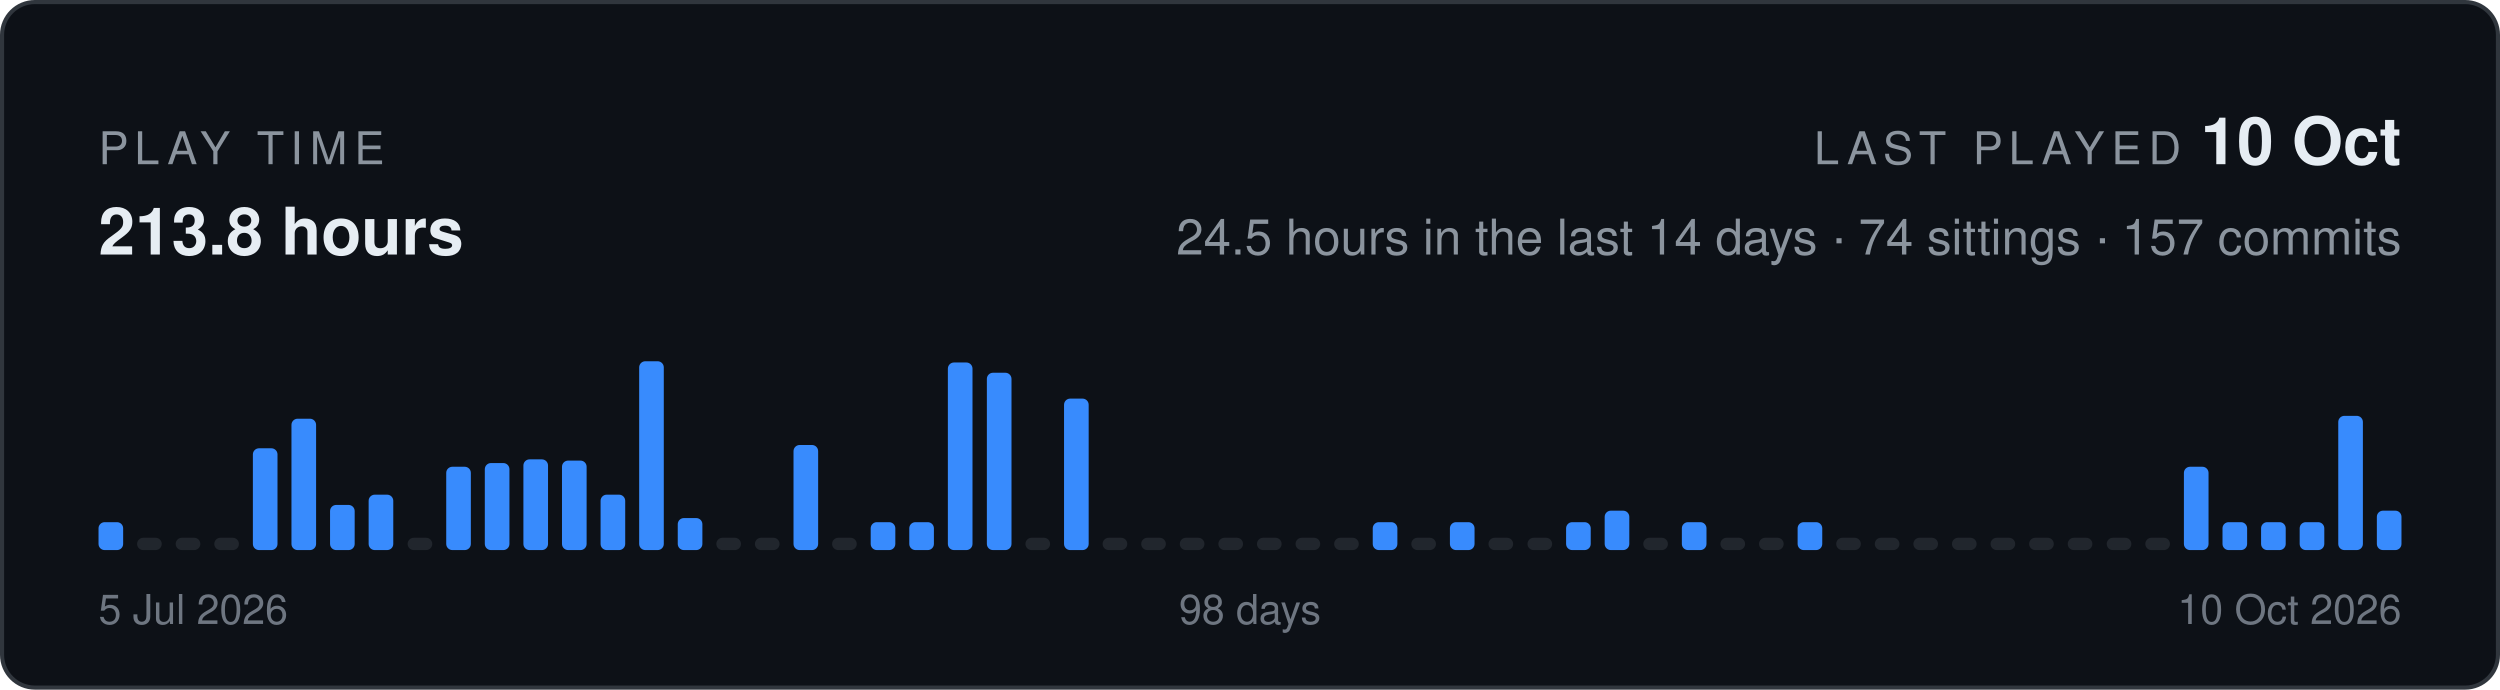
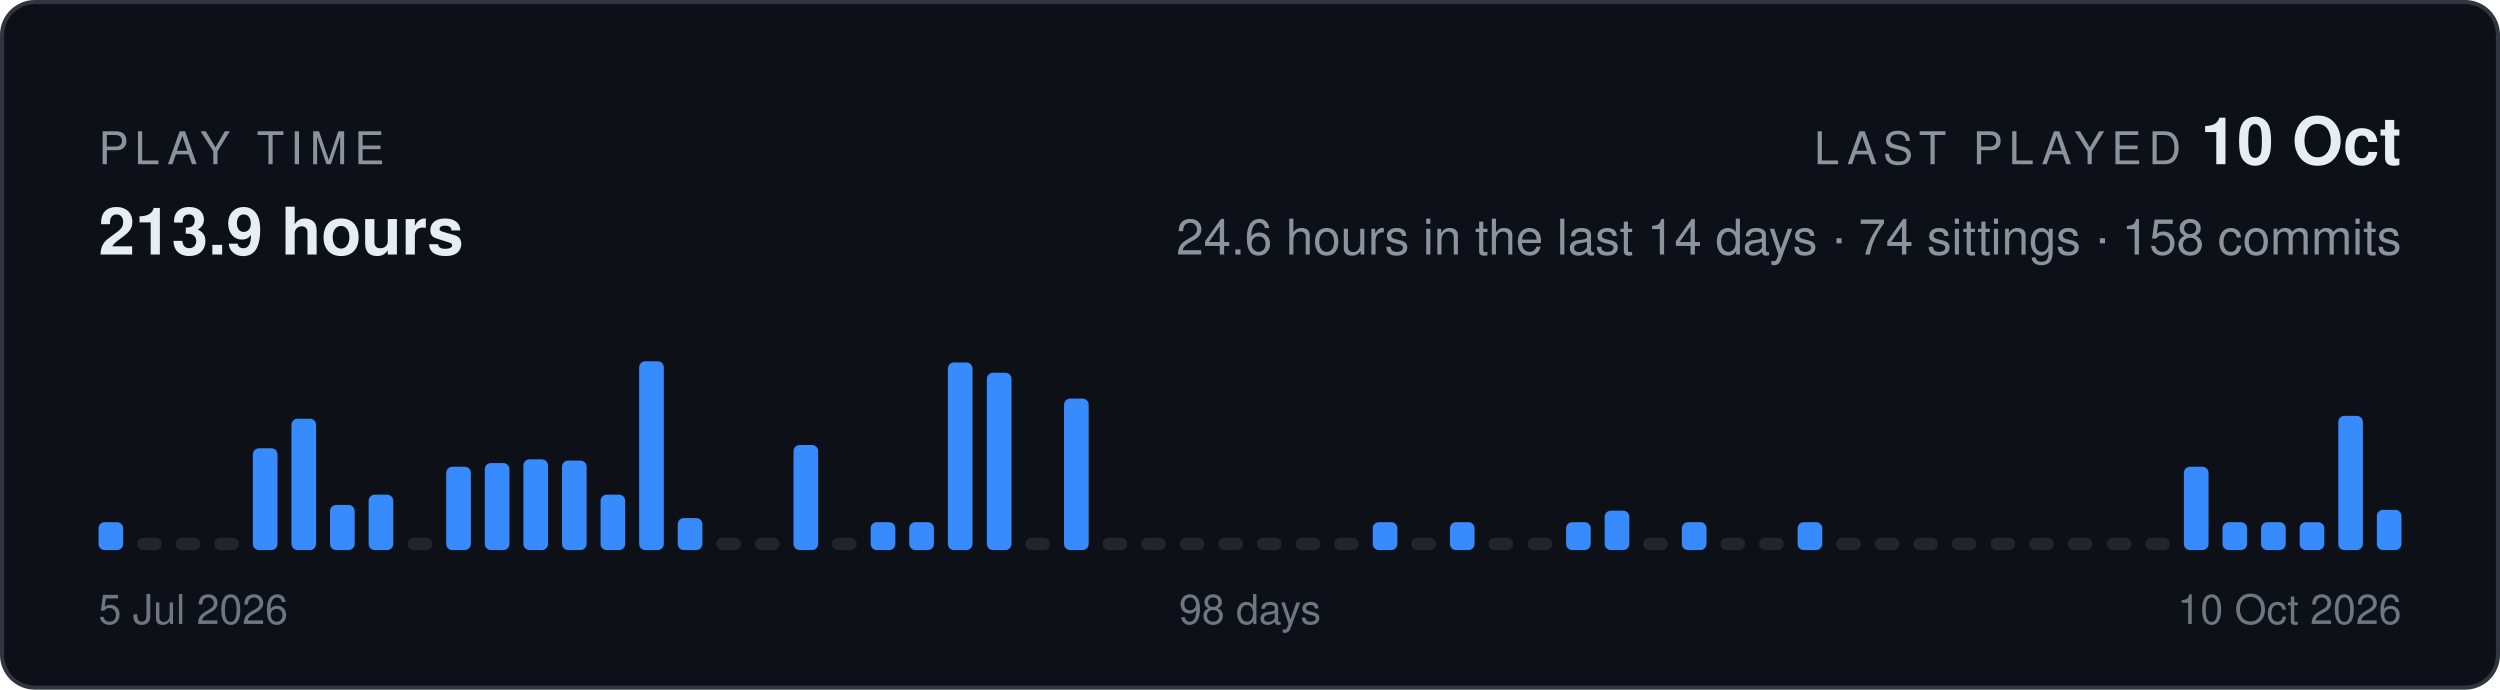
- <svg xmlns="http://www.w3.org/2000/svg" width="609" height="168" viewBox="0 0 609 168" role="img" aria-label="Play time: 213.8 hours over 157 commits, last played 10 Oct">
+ <svg xmlns="http://www.w3.org/2000/svg" width="609" height="168" viewBox="0 0 609 168" role="img" aria-label="Play time: 213.9 hours over 158 commits, last played 10 Oct">
  <style>
    .card { fill: #0d1117; stroke: #30363d }
    text { font-family: -apple-system, BlinkMacSystemFont, "Segoe UI", Helvetica, Arial, sans-serif }
    .label { font-size: 11px; letter-spacing: 1.7px; fill: #8b949e }
    .stat { font-size: 16px; font-weight: 600; letter-spacing: normal; fill: #e6edf3 }
    .note { font-size: 12px; fill: #8b949e }
    .axis { font-size: 10px; fill: #6e7681 }
    .bar { fill: #388bfd }
    .bar-quiet { fill: #21262d }
  </style>
  <rect class="card" x="0.5" y="0.5" width="608" height="167" rx="8" />
  <text class="label" x="24" y="40">PLAY TIME</text>
-   <text class="stat" x="24" y="62">213.8 hours</text>
+   <text class="stat" x="24" y="62">213.9 hours</text>
  <text class="label" x="585" y="40" text-anchor="end">LAST PLAYED <tspan class="stat">10 Oct</tspan>
  </text>
-   <text class="note" x="585" y="62" text-anchor="end">24.5 hours in the last 14 days   ·   74 sittings   ·   157 commits</text>
+   <text class="note" x="585" y="62" text-anchor="end">24.6 hours in the last 14 days   ·   74 sittings   ·   158 commits</text>
  <rect class="bar" x="24.0" y="127.2" width="6" height="6.8" rx="1.5" />
  <rect class="bar-quiet" x="33.4" y="131.0" width="6" height="3.0" rx="1.5" />
  <rect class="bar-quiet" x="42.8" y="131.0" width="6" height="3.0" rx="1.5" />
  <rect class="bar-quiet" x="52.2" y="131.0" width="6" height="3.0" rx="1.5" />
  <rect class="bar" x="61.6" y="109.2" width="6" height="24.8" rx="1.5" />
  <rect class="bar" x="71.0" y="102.0" width="6" height="32.0" rx="1.5" />
  <rect class="bar" x="80.4" y="123.0" width="6" height="11.0" rx="1.5" />
  <rect class="bar" x="89.8" y="120.5" width="6" height="13.5" rx="1.5" />
  <rect class="bar-quiet" x="99.3" y="131.0" width="6" height="3.0" rx="1.5" />
  <rect class="bar" x="108.7" y="113.7" width="6" height="20.3" rx="1.5" />
  <rect class="bar" x="118.1" y="112.8" width="6" height="21.2" rx="1.5" />
  <rect class="bar" x="127.5" y="111.9" width="6" height="22.1" rx="1.5" />
  <rect class="bar" x="136.9" y="112.2" width="6" height="21.8" rx="1.5" />
  <rect class="bar" x="146.3" y="120.5" width="6" height="13.5" rx="1.5" />
  <rect class="bar" x="155.7" y="88.0" width="6" height="46.0" rx="1.5" />
  <rect class="bar" x="165.1" y="126.2" width="6" height="7.8" rx="1.5" />
  <rect class="bar-quiet" x="174.5" y="131.0" width="6" height="3.0" rx="1.5" />
  <rect class="bar-quiet" x="183.9" y="131.0" width="6" height="3.0" rx="1.5" />
  <rect class="bar" x="193.3" y="108.4" width="6" height="25.6" rx="1.5" />
  <rect class="bar-quiet" x="202.7" y="131.0" width="6" height="3.0" rx="1.5" />
  <rect class="bar" x="212.1" y="127.2" width="6" height="6.8" rx="1.5" />
  <rect class="bar" x="221.5" y="127.2" width="6" height="6.8" rx="1.5" />
  <rect class="bar" x="230.9" y="88.3" width="6" height="45.7" rx="1.5" />
  <rect class="bar" x="240.4" y="90.8" width="6" height="43.2" rx="1.5" />
  <rect class="bar-quiet" x="249.8" y="131.0" width="6" height="3.0" rx="1.5" />
  <rect class="bar" x="259.2" y="97.1" width="6" height="36.9" rx="1.5" />
  <rect class="bar-quiet" x="268.6" y="131.0" width="6" height="3.0" rx="1.5" />
  <rect class="bar-quiet" x="278.0" y="131.0" width="6" height="3.0" rx="1.5" />
  <rect class="bar-quiet" x="287.4" y="131.0" width="6" height="3.0" rx="1.5" />
  <rect class="bar-quiet" x="296.8" y="131.0" width="6" height="3.0" rx="1.5" />
  <rect class="bar-quiet" x="306.2" y="131.0" width="6" height="3.0" rx="1.5" />
  <rect class="bar-quiet" x="315.6" y="131.0" width="6" height="3.0" rx="1.5" />
  <rect class="bar-quiet" x="325.0" y="131.0" width="6" height="3.0" rx="1.5" />
  <rect class="bar" x="334.4" y="127.2" width="6" height="6.8" rx="1.5" />
  <rect class="bar-quiet" x="343.8" y="131.0" width="6" height="3.0" rx="1.5" />
  <rect class="bar" x="353.2" y="127.2" width="6" height="6.8" rx="1.5" />
  <rect class="bar-quiet" x="362.6" y="131.0" width="6" height="3.0" rx="1.5" />
  <rect class="bar-quiet" x="372.1" y="131.0" width="6" height="3.0" rx="1.5" />
  <rect class="bar" x="381.5" y="127.2" width="6" height="6.8" rx="1.5" />
  <rect class="bar" x="390.9" y="124.4" width="6" height="9.6" rx="1.5" />
  <rect class="bar-quiet" x="400.3" y="131.0" width="6" height="3.0" rx="1.5" />
  <rect class="bar" x="409.7" y="127.2" width="6" height="6.8" rx="1.5" />
  <rect class="bar-quiet" x="419.1" y="131.0" width="6" height="3.0" rx="1.5" />
  <rect class="bar-quiet" x="428.5" y="131.0" width="6" height="3.0" rx="1.5" />
  <rect class="bar" x="437.9" y="127.2" width="6" height="6.8" rx="1.5" />
  <rect class="bar-quiet" x="447.3" y="131.0" width="6" height="3.0" rx="1.5" />
  <rect class="bar-quiet" x="456.7" y="131.0" width="6" height="3.0" rx="1.5" />
  <rect class="bar-quiet" x="466.1" y="131.0" width="6" height="3.0" rx="1.5" />
  <rect class="bar-quiet" x="475.5" y="131.0" width="6" height="3.0" rx="1.5" />
  <rect class="bar-quiet" x="484.9" y="131.0" width="6" height="3.0" rx="1.5" />
  <rect class="bar-quiet" x="494.3" y="131.0" width="6" height="3.0" rx="1.5" />
  <rect class="bar-quiet" x="503.7" y="131.0" width="6" height="3.0" rx="1.5" />
  <rect class="bar-quiet" x="513.2" y="131.0" width="6" height="3.0" rx="1.5" />
  <rect class="bar-quiet" x="522.6" y="131.0" width="6" height="3.0" rx="1.5" />
  <rect class="bar" x="532.0" y="113.7" width="6" height="20.3" rx="1.5" />
  <rect class="bar" x="541.4" y="127.2" width="6" height="6.8" rx="1.5" />
  <rect class="bar" x="550.8" y="127.2" width="6" height="6.8" rx="1.5" />
  <rect class="bar" x="560.2" y="127.2" width="6" height="6.8" rx="1.5" />
  <rect class="bar" x="569.6" y="101.3" width="6" height="32.7" rx="1.5" />
-   <rect class="bar" x="579.0" y="124.4" width="6" height="9.6" rx="1.5" />
+   <rect class="bar" x="579.0" y="124.2" width="6" height="9.8" rx="1.5" />
  <text class="axis" x="24" y="152">5 Jul 2026</text>
  <text class="axis" x="304.5" y="152" text-anchor="middle">98 days</text>
  <text class="axis" x="585" y="152" text-anchor="end">10 Oct 2026</text>
</svg>
